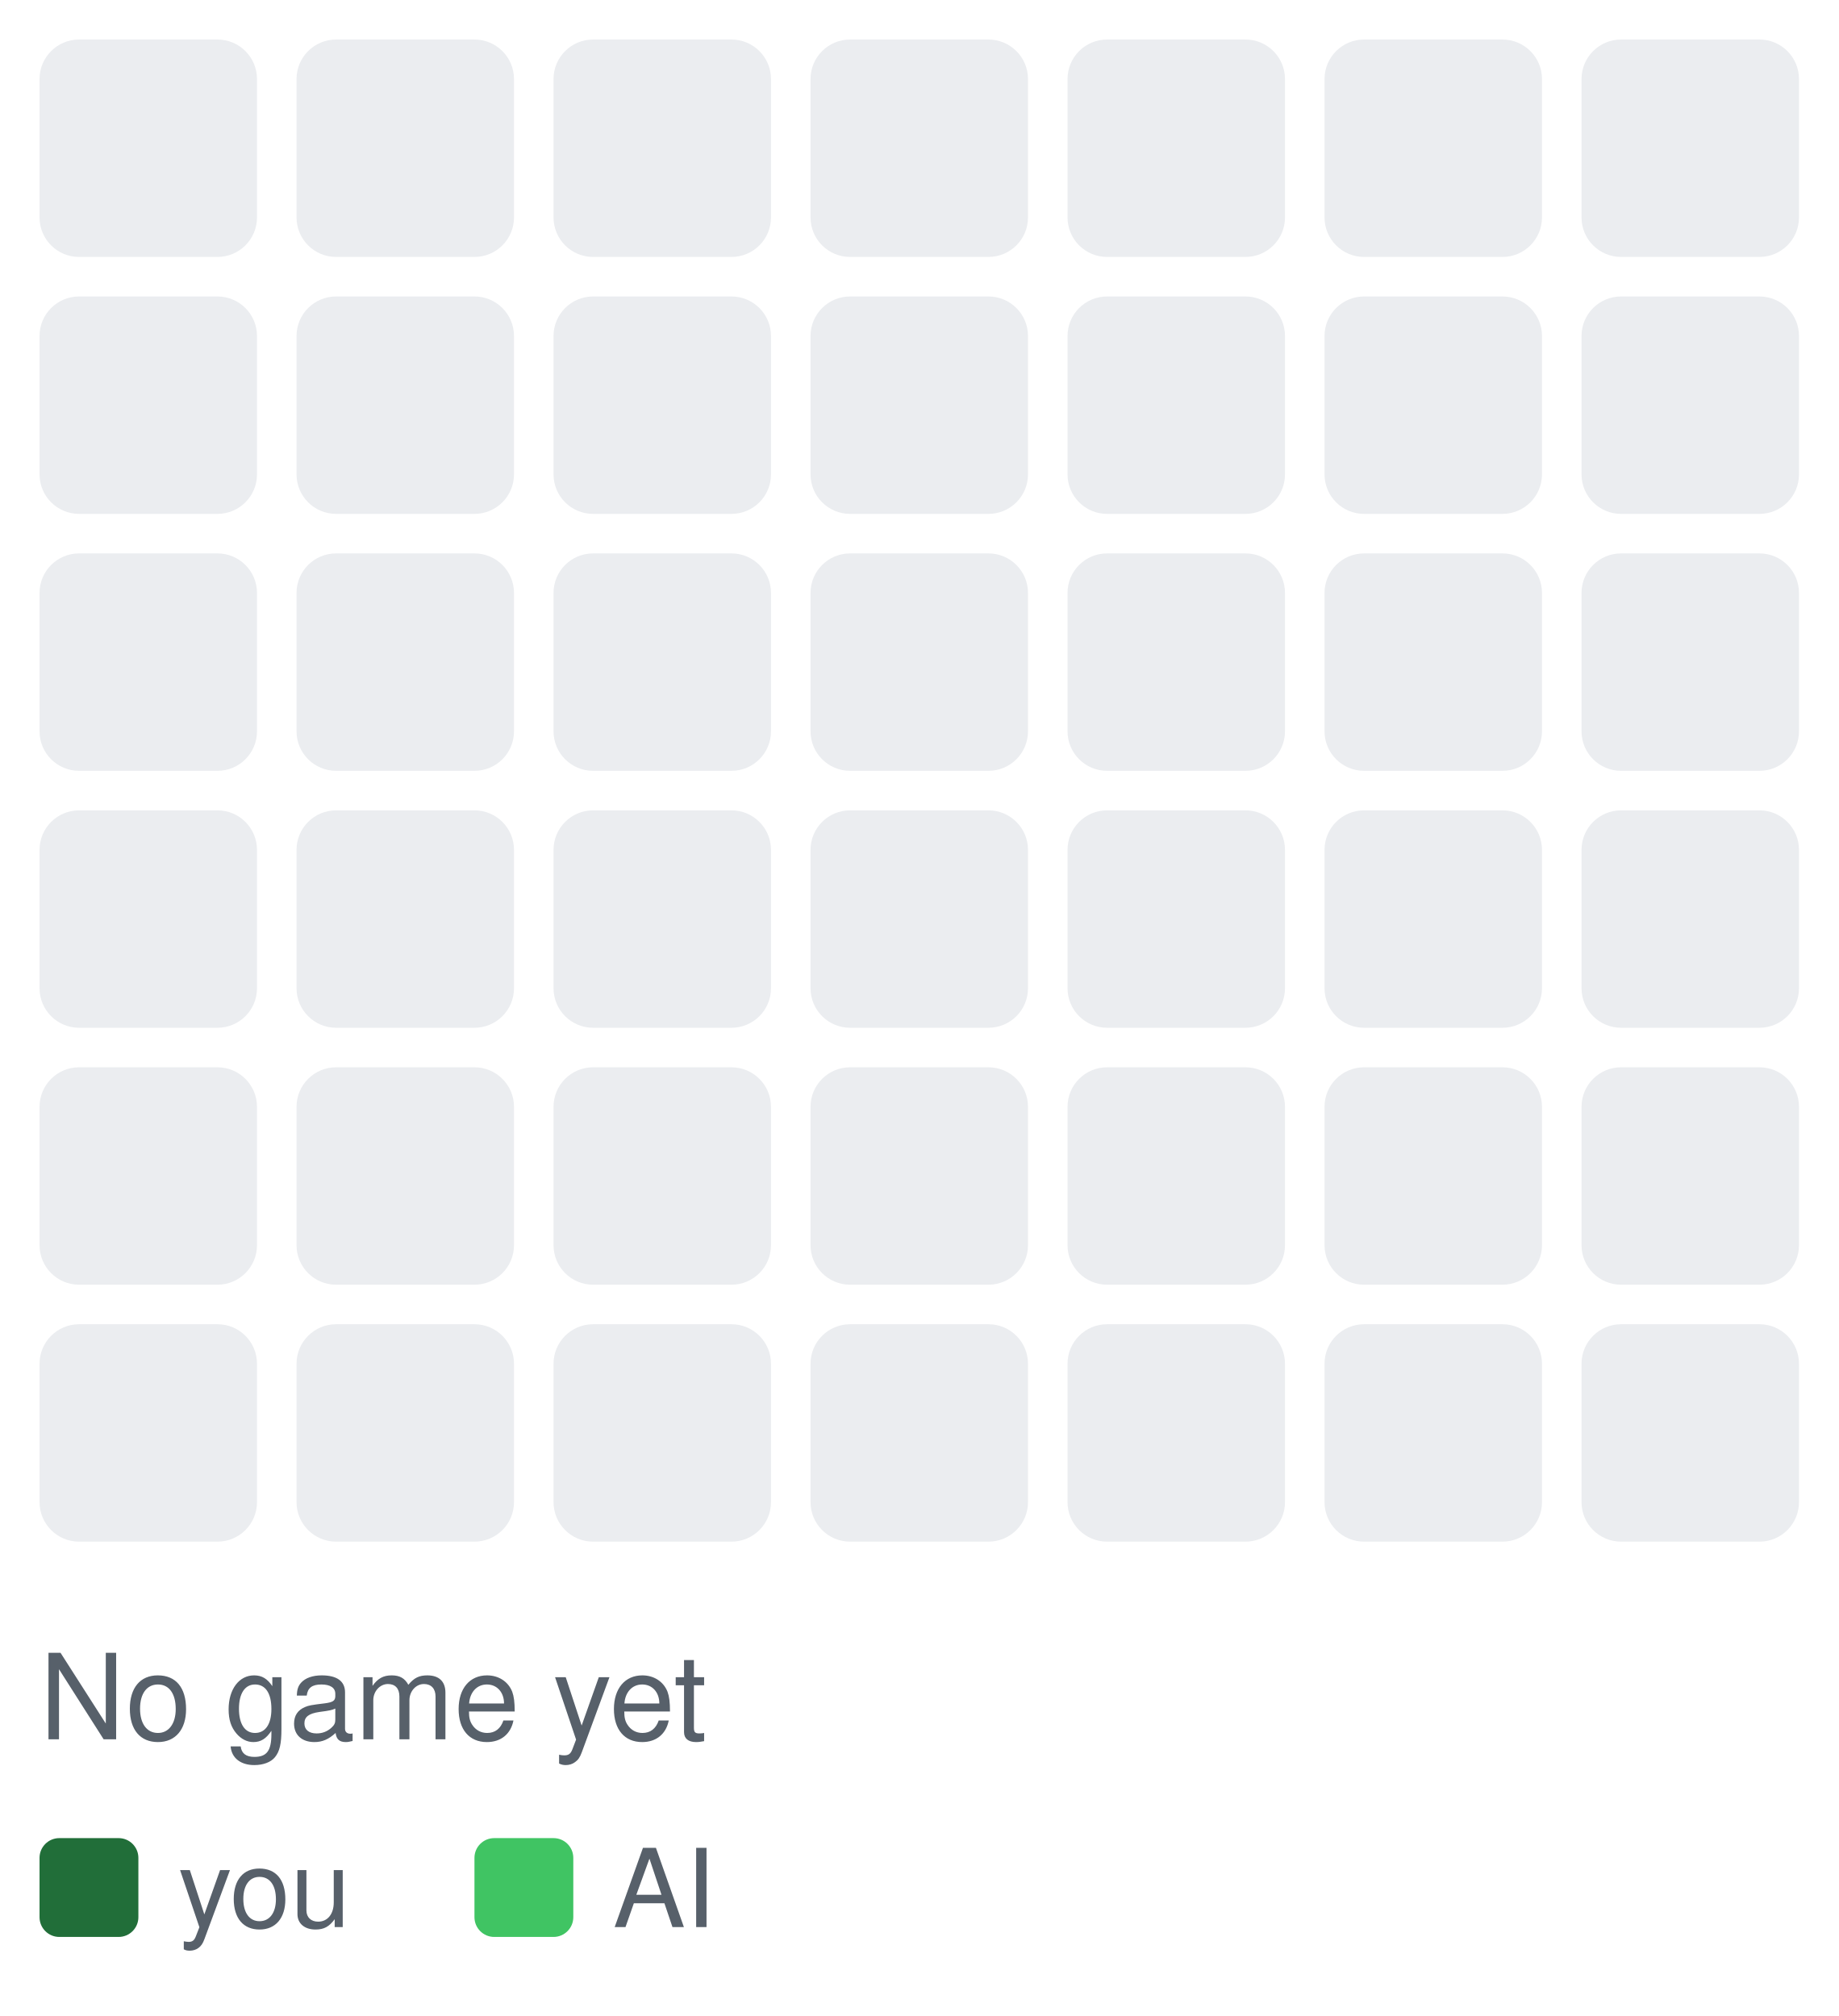
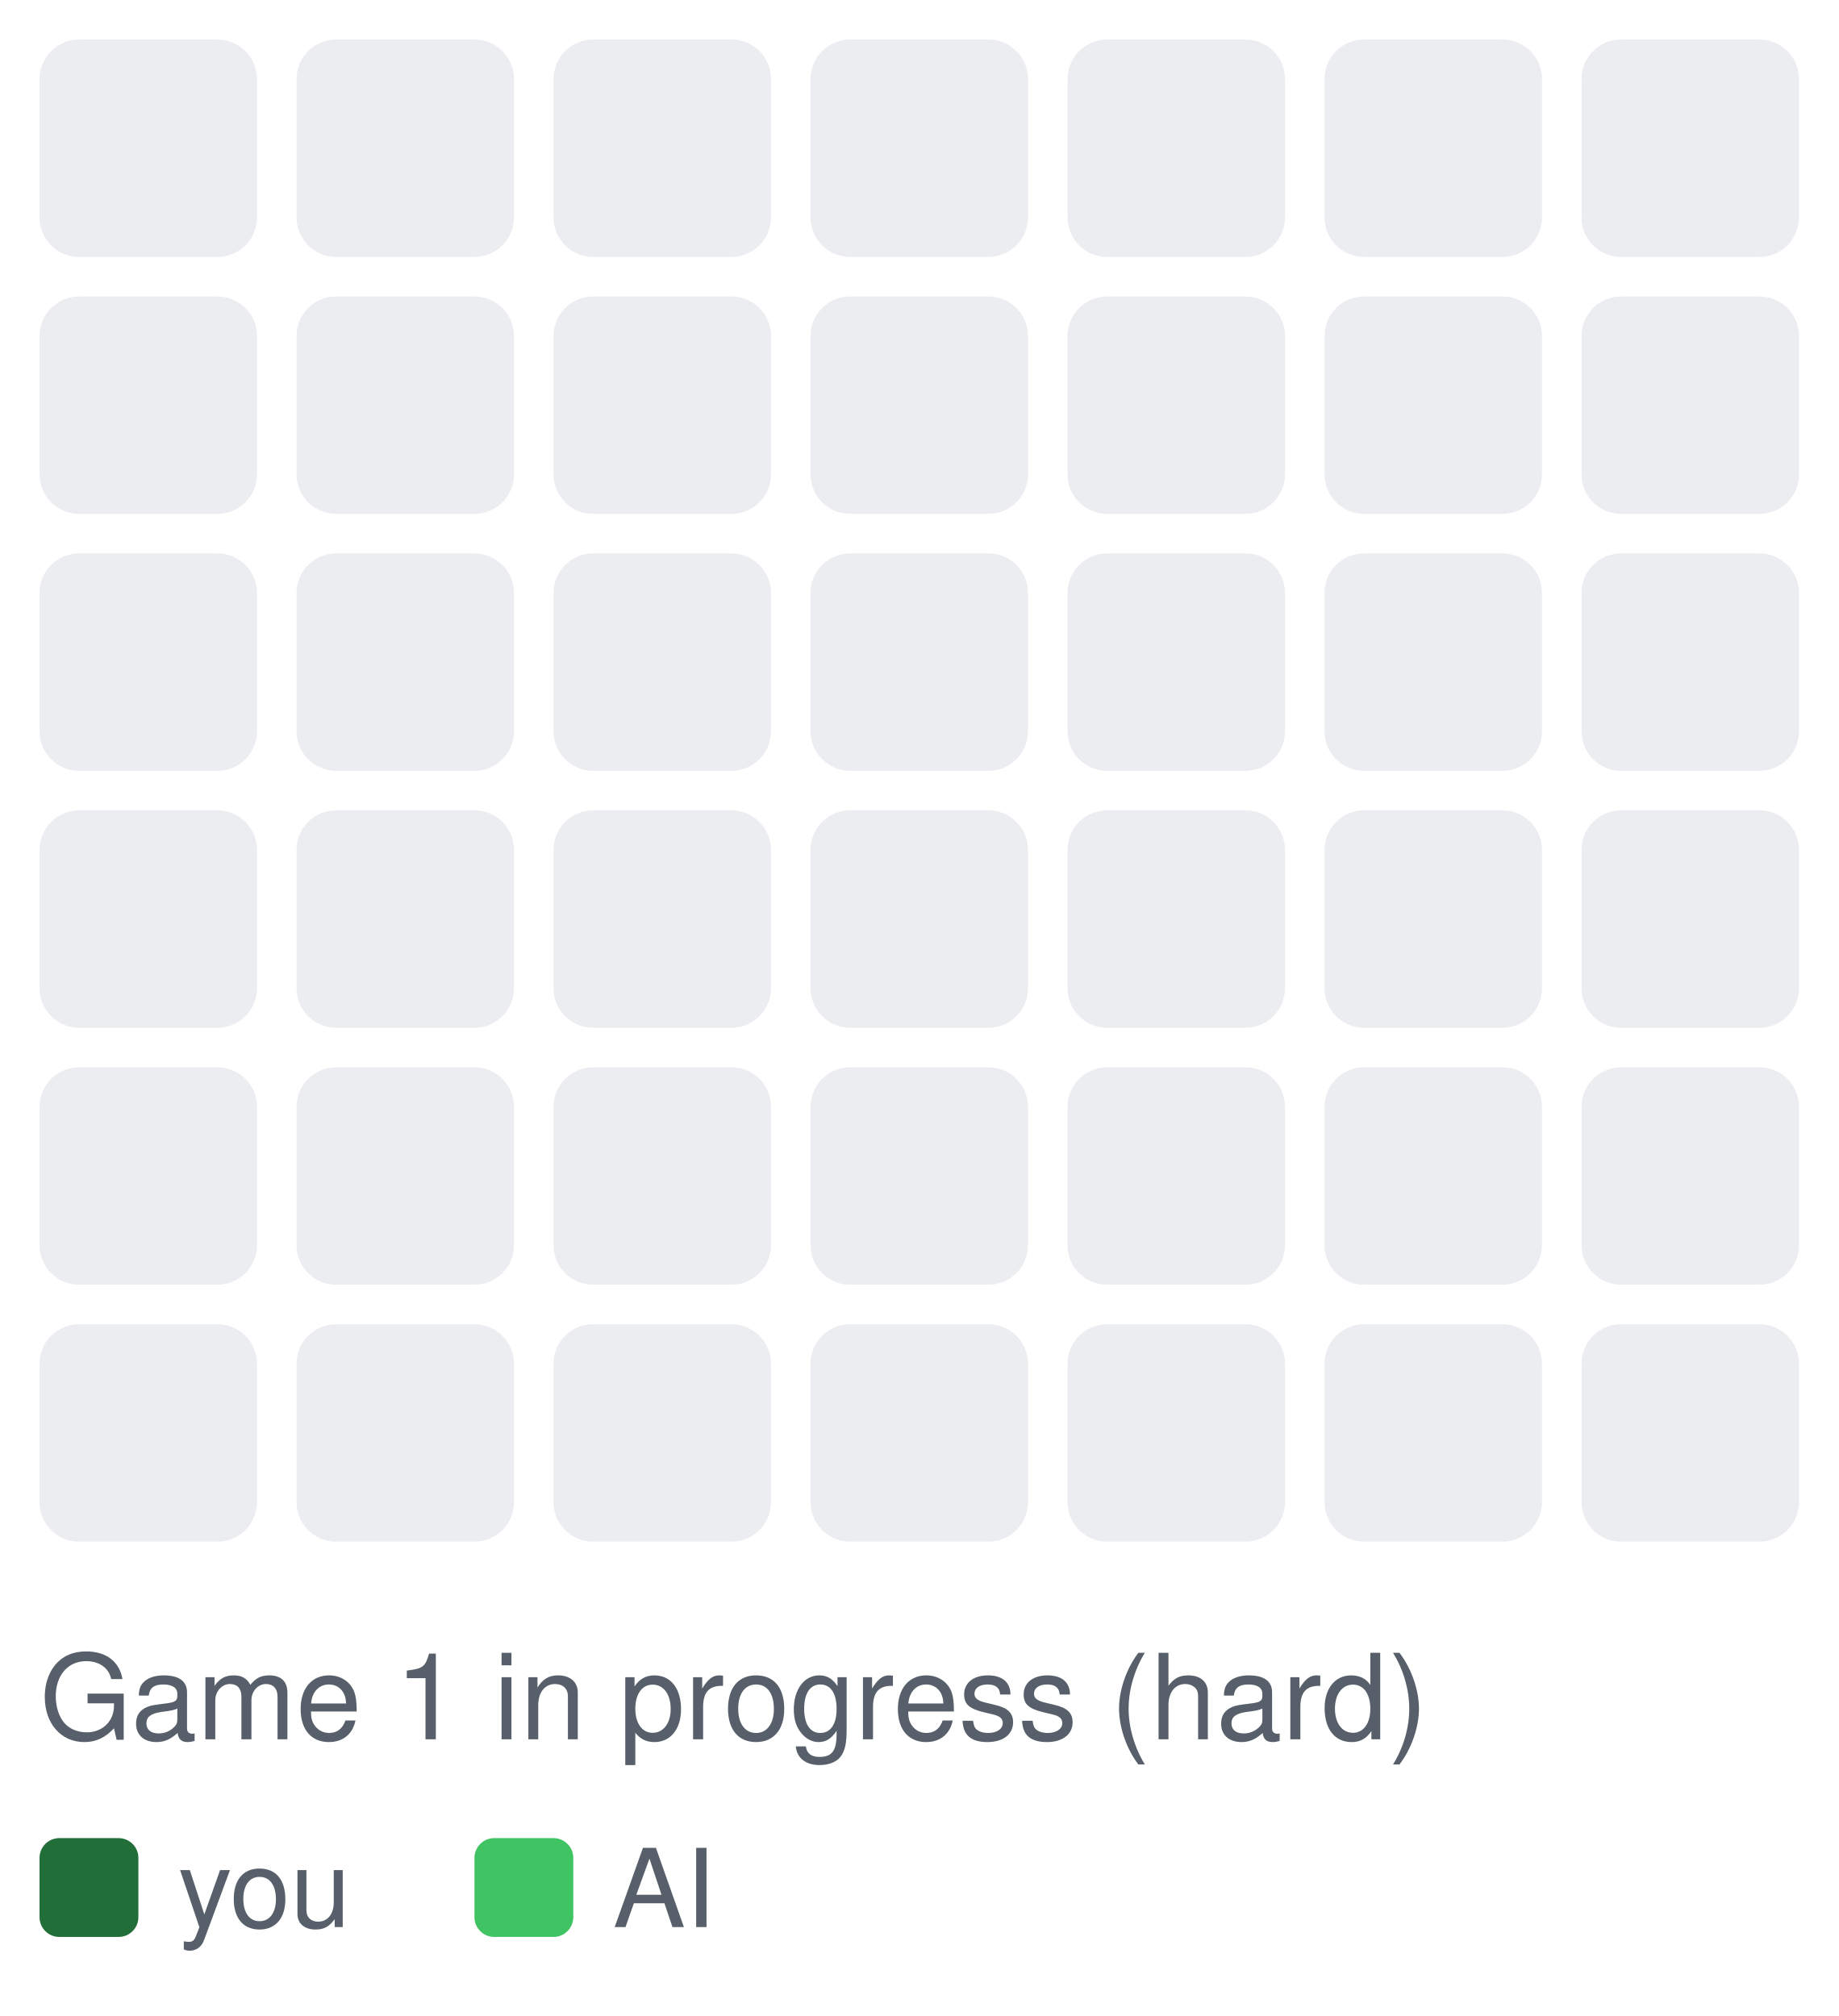
- <svg xmlns="http://www.w3.org/2000/svg" width="186" height="204" viewBox="0 0 186 204" role="img" aria-label="Commit Four: No game yet">
+ <svg xmlns="http://www.w3.org/2000/svg" width="186" height="204" viewBox="0 0 186 204" role="img" aria-label="Commit Four: Game 1 in progress (hard)">
  <rect x="4" y="134" width="22" height="22" rx="4" fill="#ebedf0" />
  <rect x="4" y="108" width="22" height="22" rx="4" fill="#ebedf0" />
  <rect x="4" y="82" width="22" height="22" rx="4" fill="#ebedf0" />
  <rect x="4" y="56" width="22" height="22" rx="4" fill="#ebedf0" />
  <rect x="4" y="30" width="22" height="22" rx="4" fill="#ebedf0" />
  <rect x="4" y="4" width="22" height="22" rx="4" fill="#ebedf0" />
  <rect x="30" y="134" width="22" height="22" rx="4" fill="#ebedf0" />
  <rect x="30" y="108" width="22" height="22" rx="4" fill="#ebedf0" />
  <rect x="30" y="82" width="22" height="22" rx="4" fill="#ebedf0" />
  <rect x="30" y="56" width="22" height="22" rx="4" fill="#ebedf0" />
  <rect x="30" y="30" width="22" height="22" rx="4" fill="#ebedf0" />
  <rect x="30" y="4" width="22" height="22" rx="4" fill="#ebedf0" />
  <rect x="56" y="134" width="22" height="22" rx="4" fill="#ebedf0" />
  <rect x="56" y="108" width="22" height="22" rx="4" fill="#ebedf0" />
  <rect x="56" y="82" width="22" height="22" rx="4" fill="#ebedf0" />
  <rect x="56" y="56" width="22" height="22" rx="4" fill="#ebedf0" />
  <rect x="56" y="30" width="22" height="22" rx="4" fill="#ebedf0" />
  <rect x="56" y="4" width="22" height="22" rx="4" fill="#ebedf0" />
  <rect x="82" y="134" width="22" height="22" rx="4" fill="#ebedf0" />
  <rect x="82" y="108" width="22" height="22" rx="4" fill="#ebedf0" />
  <rect x="82" y="82" width="22" height="22" rx="4" fill="#ebedf0" />
  <rect x="82" y="56" width="22" height="22" rx="4" fill="#ebedf0" />
  <rect x="82" y="30" width="22" height="22" rx="4" fill="#ebedf0" />
  <rect x="82" y="4" width="22" height="22" rx="4" fill="#ebedf0" />
  <rect x="108" y="134" width="22" height="22" rx="4" fill="#ebedf0" />
  <rect x="108" y="108" width="22" height="22" rx="4" fill="#ebedf0" />
  <rect x="108" y="82" width="22" height="22" rx="4" fill="#ebedf0" />
  <rect x="108" y="56" width="22" height="22" rx="4" fill="#ebedf0" />
  <rect x="108" y="30" width="22" height="22" rx="4" fill="#ebedf0" />
  <rect x="108" y="4" width="22" height="22" rx="4" fill="#ebedf0" />
  <rect x="134" y="134" width="22" height="22" rx="4" fill="#ebedf0" />
  <rect x="134" y="108" width="22" height="22" rx="4" fill="#ebedf0" />
  <rect x="134" y="82" width="22" height="22" rx="4" fill="#ebedf0" />
  <rect x="134" y="56" width="22" height="22" rx="4" fill="#ebedf0" />
  <rect x="134" y="30" width="22" height="22" rx="4" fill="#ebedf0" />
  <rect x="134" y="4" width="22" height="22" rx="4" fill="#ebedf0" />
  <rect x="160" y="134" width="22" height="22" rx="4" fill="#ebedf0" />
  <rect x="160" y="108" width="22" height="22" rx="4" fill="#ebedf0" />
  <rect x="160" y="82" width="22" height="22" rx="4" fill="#ebedf0" />
  <rect x="160" y="56" width="22" height="22" rx="4" fill="#ebedf0" />
  <rect x="160" y="30" width="22" height="22" rx="4" fill="#ebedf0" />
  <rect x="160" y="4" width="22" height="22" rx="4" fill="#ebedf0" />
-   <text x="4" y="176" font-family="-apple-system,Segoe UI,Helvetica,Arial,sans-serif" font-size="12" fill="#57606a">No game yet</text>
+   <text x="4" y="176" font-family="-apple-system,Segoe UI,Helvetica,Arial,sans-serif" font-size="12" fill="#57606a">Game 1 in progress (hard)</text>
  <rect x="4" y="186" width="10" height="10" rx="2" fill="#216e39" />
  <text x="18" y="195" font-family="-apple-system,Segoe UI,Helvetica,Arial,sans-serif" font-size="11" fill="#57606a">you</text>
  <rect x="48" y="186" width="10" height="10" rx="2" fill="#40c463" />
  <text x="62" y="195" font-family="-apple-system,Segoe UI,Helvetica,Arial,sans-serif" font-size="11" fill="#57606a">AI</text>
</svg>
